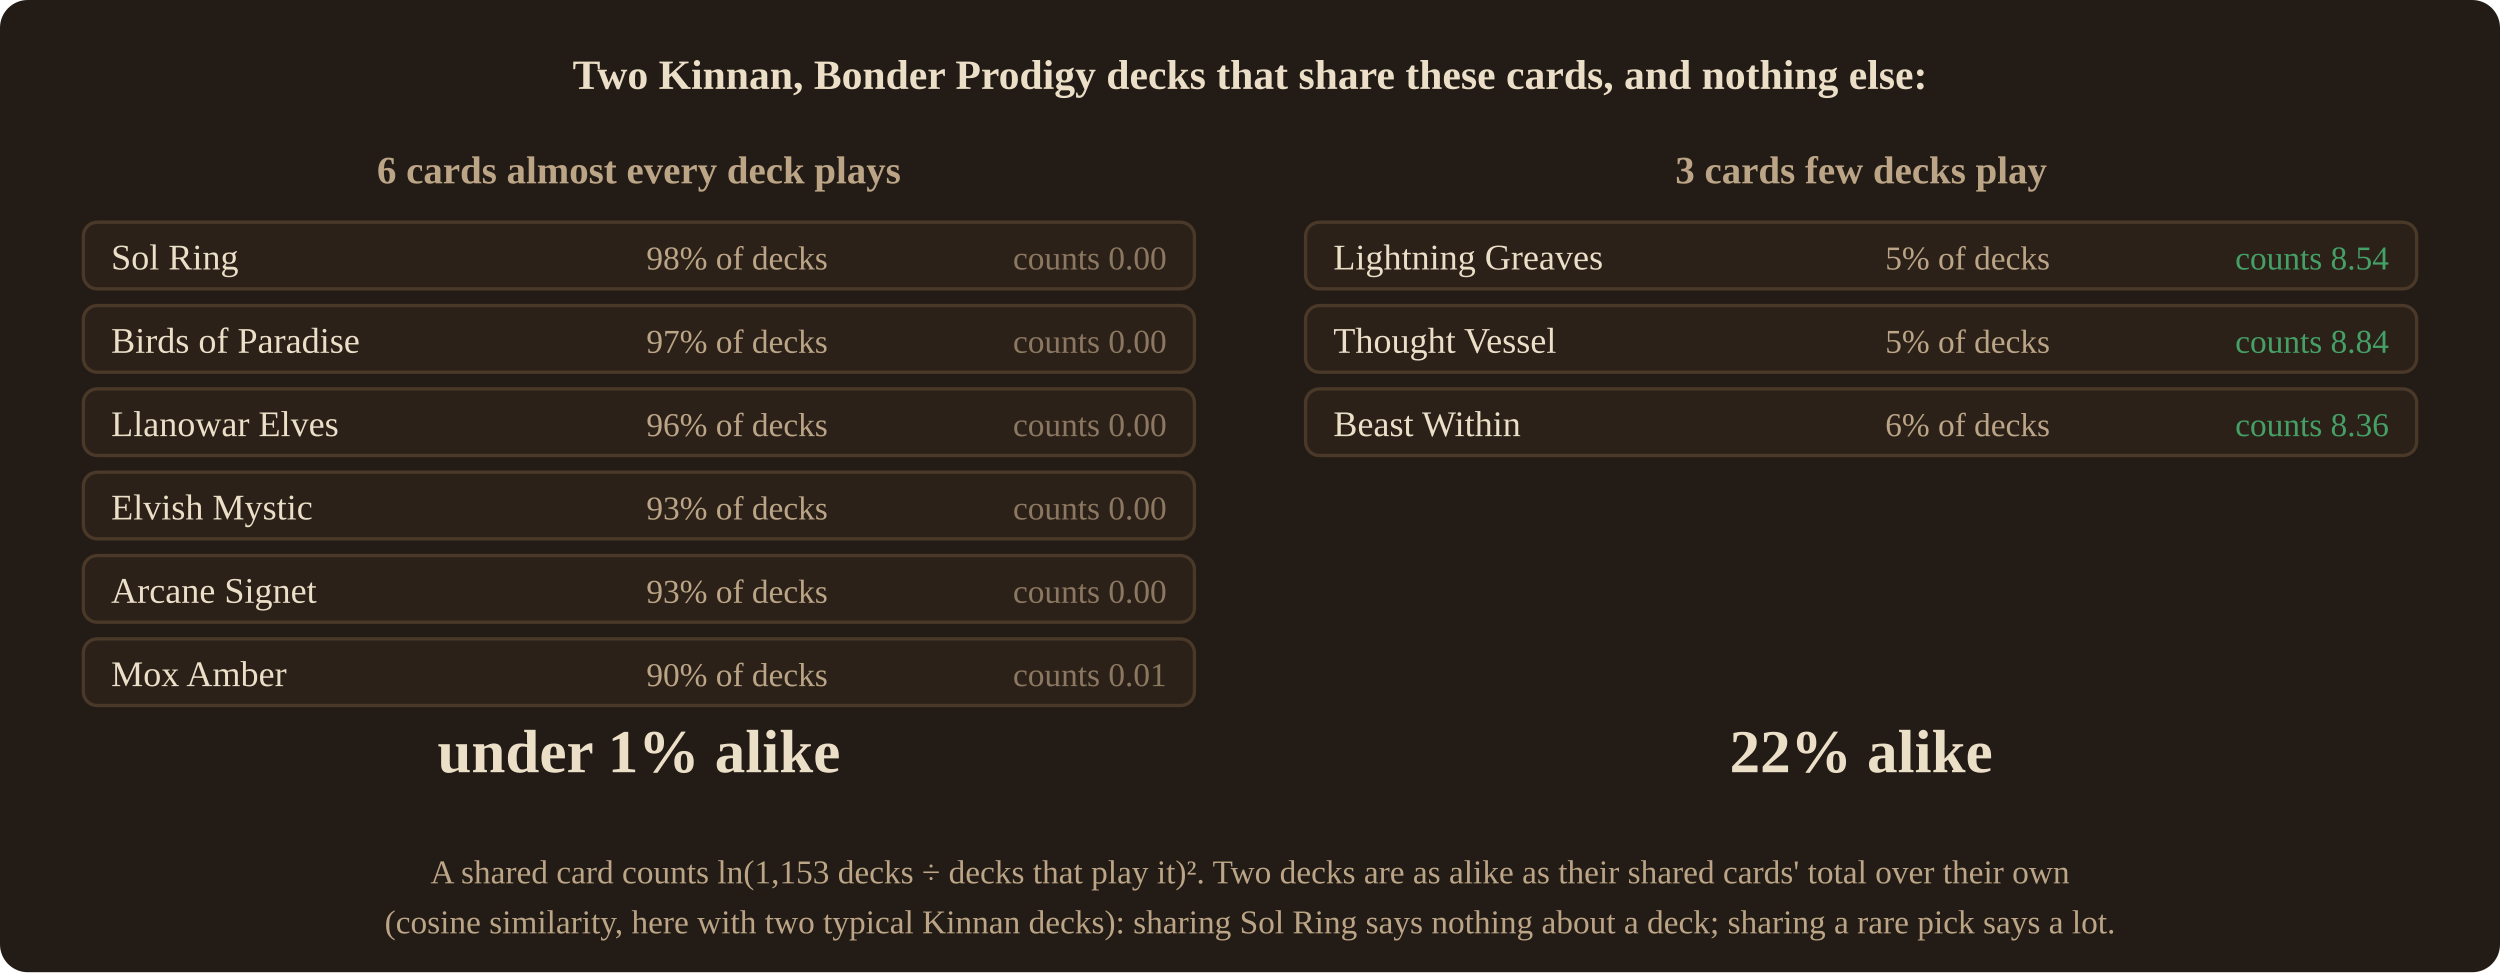
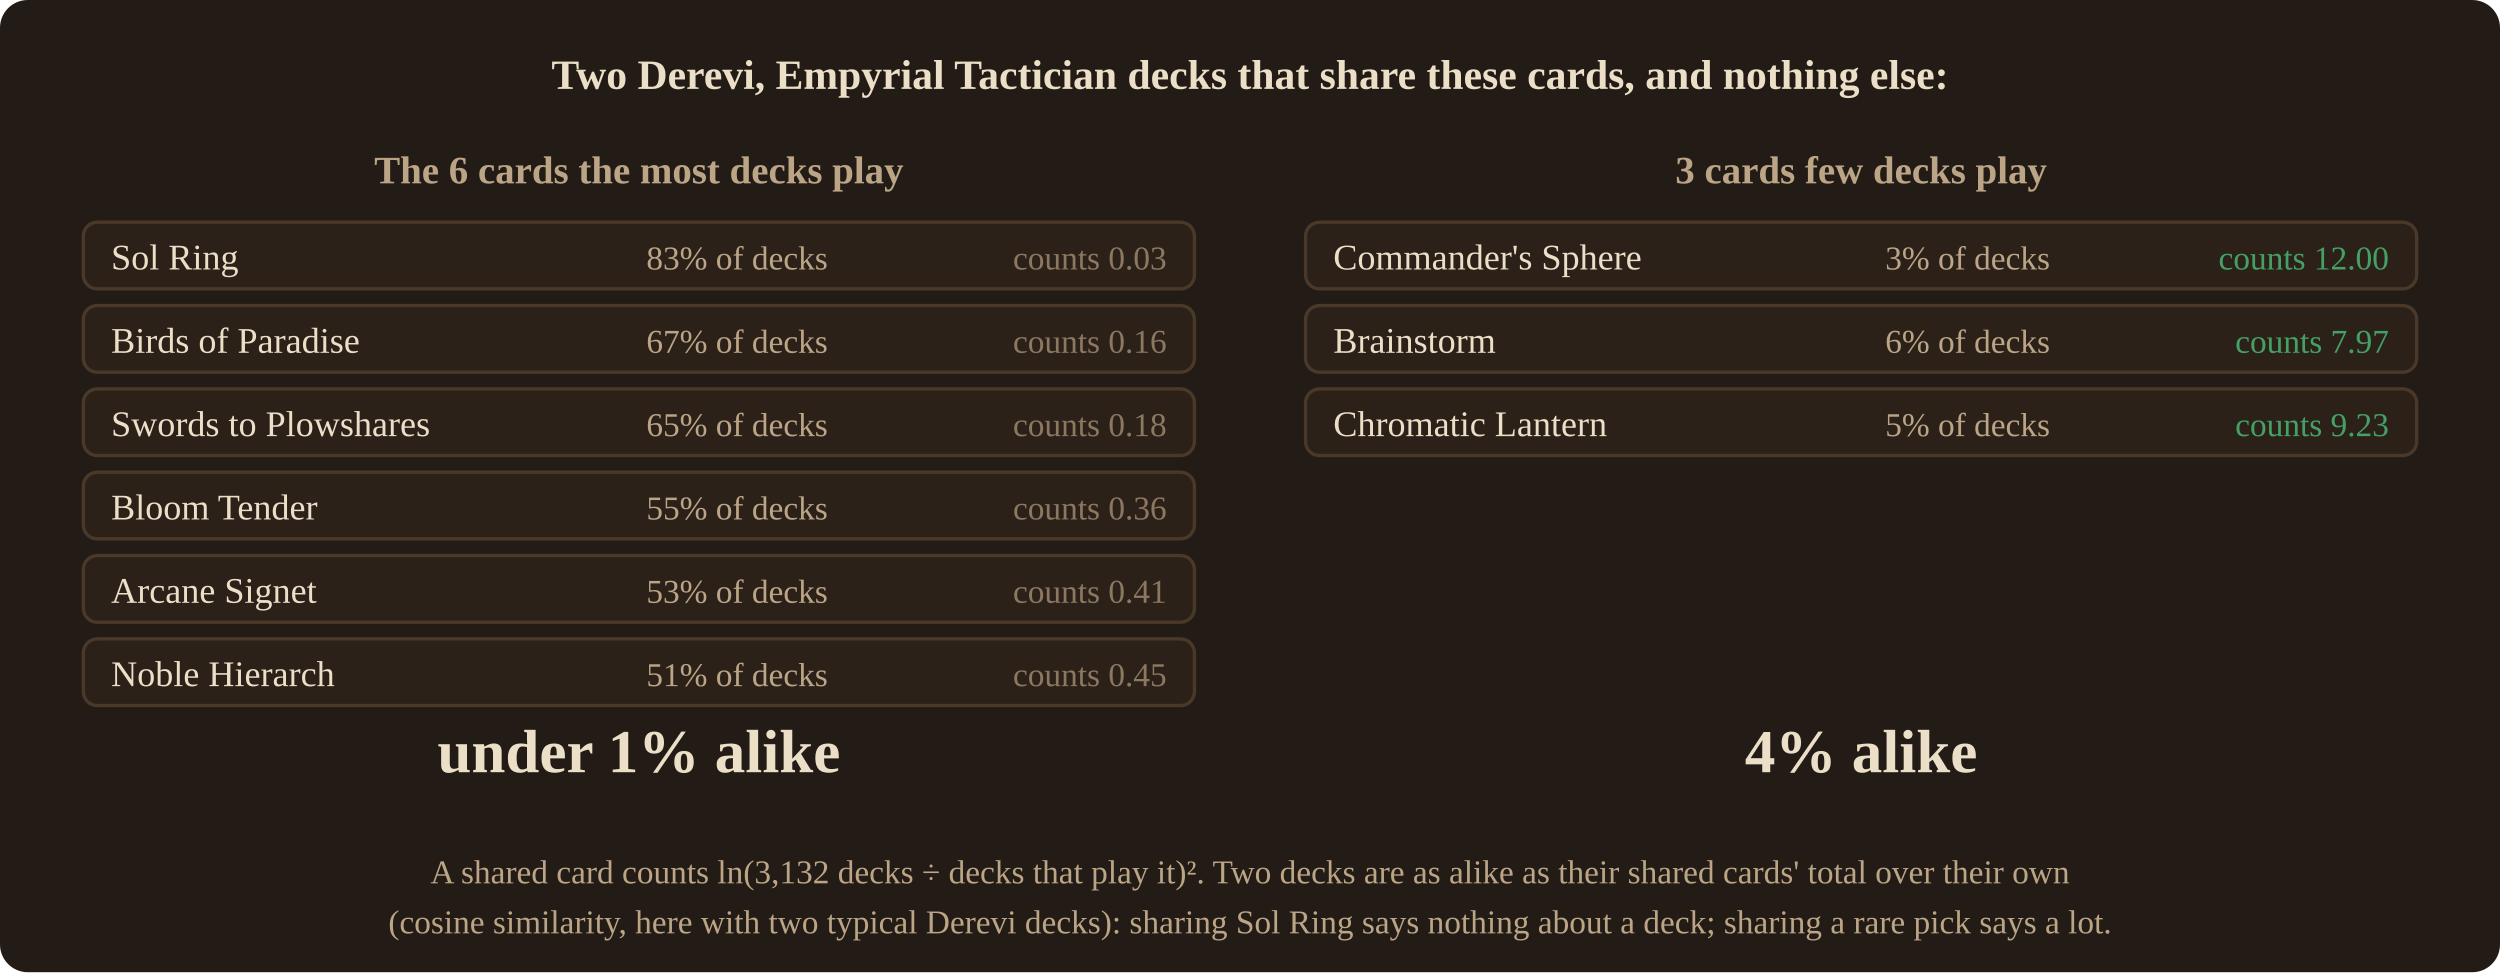
<svg xmlns="http://www.w3.org/2000/svg" viewBox="0 0 900 350" width="900" height="350" font-family="Georgia, 'Times New Roman', serif">
  <defs>
    <marker id="head" viewBox="0 0 10 10" refX="9" refY="5" markerWidth="7" markerHeight="7" orient="auto">
      <path d="M0,0 L10,5 L0,10 z" fill="#8c7860" />
    </marker>
  </defs>
  <rect width="100%" height="100%" rx="10" fill="#231b15" />
-   <text x="450.0" y="32.0" font-size="15" fill="#ecdfc8" text-anchor="middle" font-weight="bold">Two Kinnan, Bonder Prodigy decks that share these cards, and nothing else:</text>
-   <text x="230.0" y="66.0" font-size="14" fill="#bba586" text-anchor="middle" font-weight="bold">6 cards almost every deck plays</text>
+   <text x="450.0" y="32.0" font-size="15" fill="#ecdfc8" text-anchor="middle" font-weight="bold">Two Derevi, Empyrial Tactician decks that share these cards, and nothing else:</text>
+   <text x="230.0" y="66.0" font-size="14" fill="#bba586" text-anchor="middle" font-weight="bold">The 6 cards the most decks play</text>
  <rect x="30.0" y="80.0" width="400.0" height="24.0" rx="5" fill="#2b2119" stroke="#4a3929" stroke-width="1.2" />
  <text x="40.0" y="97.0" font-size="13" fill="#ecdfc8" text-anchor="start" font-weight="normal">Sol Ring</text>
-   <text x="298.0" y="97.0" font-size="12" fill="#bba586" text-anchor="end" font-weight="normal">98% of decks</text>
-   <text x="420.0" y="97.0" font-size="12" fill="#8c7860" text-anchor="end" font-weight="normal">counts 0.00</text>
+   <text x="298.0" y="97.0" font-size="12" fill="#bba586" text-anchor="end" font-weight="normal">83% of decks</text>
+   <text x="420.0" y="97.0" font-size="12" fill="#8c7860" text-anchor="end" font-weight="normal">counts 0.03</text>
  <rect x="30.0" y="110.0" width="400.0" height="24.0" rx="5" fill="#2b2119" stroke="#4a3929" stroke-width="1.2" />
  <text x="40.0" y="127.0" font-size="13" fill="#ecdfc8" text-anchor="start" font-weight="normal">Birds of Paradise</text>
-   <text x="298.0" y="127.0" font-size="12" fill="#bba586" text-anchor="end" font-weight="normal">97% of decks</text>
-   <text x="420.0" y="127.0" font-size="12" fill="#8c7860" text-anchor="end" font-weight="normal">counts 0.00</text>
+   <text x="298.0" y="127.0" font-size="12" fill="#bba586" text-anchor="end" font-weight="normal">67% of decks</text>
+   <text x="420.0" y="127.0" font-size="12" fill="#8c7860" text-anchor="end" font-weight="normal">counts 0.16</text>
  <rect x="30.0" y="140.0" width="400.0" height="24.0" rx="5" fill="#2b2119" stroke="#4a3929" stroke-width="1.2" />
-   <text x="40.0" y="157.0" font-size="13" fill="#ecdfc8" text-anchor="start" font-weight="normal">Llanowar Elves</text>
-   <text x="298.0" y="157.0" font-size="12" fill="#bba586" text-anchor="end" font-weight="normal">96% of decks</text>
-   <text x="420.0" y="157.0" font-size="12" fill="#8c7860" text-anchor="end" font-weight="normal">counts 0.00</text>
+   <text x="40.0" y="157.0" font-size="13" fill="#ecdfc8" text-anchor="start" font-weight="normal">Swords to Plowshares</text>
+   <text x="298.0" y="157.0" font-size="12" fill="#bba586" text-anchor="end" font-weight="normal">65% of decks</text>
+   <text x="420.0" y="157.0" font-size="12" fill="#8c7860" text-anchor="end" font-weight="normal">counts 0.18</text>
  <rect x="30.0" y="170.0" width="400.0" height="24.0" rx="5" fill="#2b2119" stroke="#4a3929" stroke-width="1.2" />
-   <text x="40.0" y="187.0" font-size="13" fill="#ecdfc8" text-anchor="start" font-weight="normal">Elvish Mystic</text>
-   <text x="298.0" y="187.0" font-size="12" fill="#bba586" text-anchor="end" font-weight="normal">93% of decks</text>
-   <text x="420.0" y="187.0" font-size="12" fill="#8c7860" text-anchor="end" font-weight="normal">counts 0.00</text>
+   <text x="40.0" y="187.0" font-size="13" fill="#ecdfc8" text-anchor="start" font-weight="normal">Bloom Tender</text>
+   <text x="298.0" y="187.0" font-size="12" fill="#bba586" text-anchor="end" font-weight="normal">55% of decks</text>
+   <text x="420.0" y="187.0" font-size="12" fill="#8c7860" text-anchor="end" font-weight="normal">counts 0.36</text>
  <rect x="30.0" y="200.0" width="400.0" height="24.0" rx="5" fill="#2b2119" stroke="#4a3929" stroke-width="1.2" />
  <text x="40.0" y="217.0" font-size="13" fill="#ecdfc8" text-anchor="start" font-weight="normal">Arcane Signet</text>
-   <text x="298.0" y="217.0" font-size="12" fill="#bba586" text-anchor="end" font-weight="normal">93% of decks</text>
-   <text x="420.0" y="217.0" font-size="12" fill="#8c7860" text-anchor="end" font-weight="normal">counts 0.00</text>
+   <text x="298.0" y="217.0" font-size="12" fill="#bba586" text-anchor="end" font-weight="normal">53% of decks</text>
+   <text x="420.0" y="217.0" font-size="12" fill="#8c7860" text-anchor="end" font-weight="normal">counts 0.41</text>
  <rect x="30.0" y="230.0" width="400.0" height="24.0" rx="5" fill="#2b2119" stroke="#4a3929" stroke-width="1.2" />
-   <text x="40.0" y="247.0" font-size="13" fill="#ecdfc8" text-anchor="start" font-weight="normal">Mox Amber</text>
-   <text x="298.0" y="247.0" font-size="12" fill="#bba586" text-anchor="end" font-weight="normal">90% of decks</text>
-   <text x="420.0" y="247.0" font-size="12" fill="#8c7860" text-anchor="end" font-weight="normal">counts 0.01</text>
+   <text x="40.0" y="247.0" font-size="13" fill="#ecdfc8" text-anchor="start" font-weight="normal">Noble Hierarch</text>
+   <text x="298.0" y="247.0" font-size="12" fill="#bba586" text-anchor="end" font-weight="normal">51% of decks</text>
+   <text x="420.0" y="247.0" font-size="12" fill="#8c7860" text-anchor="end" font-weight="normal">counts 0.45</text>
  <text x="230.0" y="278.0" font-size="22" fill="#ecdfc8" text-anchor="middle" font-weight="bold">under 1% alike</text>
  <text x="670.0" y="66.0" font-size="14" fill="#bba586" text-anchor="middle" font-weight="bold">3 cards few decks play</text>
  <rect x="470.0" y="80.0" width="400.0" height="24.0" rx="5" fill="#2b2119" stroke="#4a3929" stroke-width="1.2" />
-   <text x="480.0" y="97.0" font-size="13" fill="#ecdfc8" text-anchor="start" font-weight="normal">Lightning Greaves</text>
-   <text x="738.0" y="97.0" font-size="12" fill="#bba586" text-anchor="end" font-weight="normal">5% of decks</text>
-   <text x="860.0" y="97.0" font-size="12" fill="#45a066" text-anchor="end" font-weight="normal">counts 8.54</text>
+   <text x="480.0" y="97.0" font-size="13" fill="#ecdfc8" text-anchor="start" font-weight="normal">Commander's Sphere</text>
+   <text x="738.0" y="97.0" font-size="12" fill="#bba586" text-anchor="end" font-weight="normal">3% of decks</text>
+   <text x="860.0" y="97.0" font-size="12" fill="#45a066" text-anchor="end" font-weight="normal">counts 12.00</text>
  <rect x="470.0" y="110.0" width="400.0" height="24.0" rx="5" fill="#2b2119" stroke="#4a3929" stroke-width="1.2" />
-   <text x="480.0" y="127.0" font-size="13" fill="#ecdfc8" text-anchor="start" font-weight="normal">Thought Vessel</text>
-   <text x="738.0" y="127.0" font-size="12" fill="#bba586" text-anchor="end" font-weight="normal">5% of decks</text>
-   <text x="860.0" y="127.0" font-size="12" fill="#45a066" text-anchor="end" font-weight="normal">counts 8.84</text>
+   <text x="480.0" y="127.0" font-size="13" fill="#ecdfc8" text-anchor="start" font-weight="normal">Brainstorm</text>
+   <text x="738.0" y="127.0" font-size="12" fill="#bba586" text-anchor="end" font-weight="normal">6% of decks</text>
+   <text x="860.0" y="127.0" font-size="12" fill="#45a066" text-anchor="end" font-weight="normal">counts 7.97</text>
  <rect x="470.0" y="140.0" width="400.0" height="24.0" rx="5" fill="#2b2119" stroke="#4a3929" stroke-width="1.2" />
-   <text x="480.0" y="157.0" font-size="13" fill="#ecdfc8" text-anchor="start" font-weight="normal">Beast Within</text>
-   <text x="738.0" y="157.0" font-size="12" fill="#bba586" text-anchor="end" font-weight="normal">6% of decks</text>
-   <text x="860.0" y="157.0" font-size="12" fill="#45a066" text-anchor="end" font-weight="normal">counts 8.36</text>
-   <text x="670.0" y="278.0" font-size="22" fill="#ecdfc8" text-anchor="middle" font-weight="bold">22% alike</text>
-   <text x="450.0" y="318.0" font-size="12" fill="#bba586" text-anchor="middle" font-weight="normal">A shared card counts ln(1,153 decks ÷ decks that play it)². Two decks are as alike as their shared cards' total over their own</text>
-   <text x="450.0" y="336.0" font-size="12" fill="#bba586" text-anchor="middle" font-weight="normal">(cosine similarity, here with two typical Kinnan decks): sharing Sol Ring says nothing about a deck; sharing a rare pick says a lot.</text>
+   <text x="480.0" y="157.0" font-size="13" fill="#ecdfc8" text-anchor="start" font-weight="normal">Chromatic Lantern</text>
+   <text x="738.0" y="157.0" font-size="12" fill="#bba586" text-anchor="end" font-weight="normal">5% of decks</text>
+   <text x="860.0" y="157.0" font-size="12" fill="#45a066" text-anchor="end" font-weight="normal">counts 9.23</text>
+   <text x="670.0" y="278.0" font-size="22" fill="#ecdfc8" text-anchor="middle" font-weight="bold">4% alike</text>
+   <text x="450.0" y="318.0" font-size="12" fill="#bba586" text-anchor="middle" font-weight="normal">A shared card counts ln(3,132 decks ÷ decks that play it)². Two decks are as alike as their shared cards' total over their own</text>
+   <text x="450.0" y="336.0" font-size="12" fill="#bba586" text-anchor="middle" font-weight="normal">(cosine similarity, here with two typical Derevi decks): sharing Sol Ring says nothing about a deck; sharing a rare pick says a lot.</text>
</svg>
